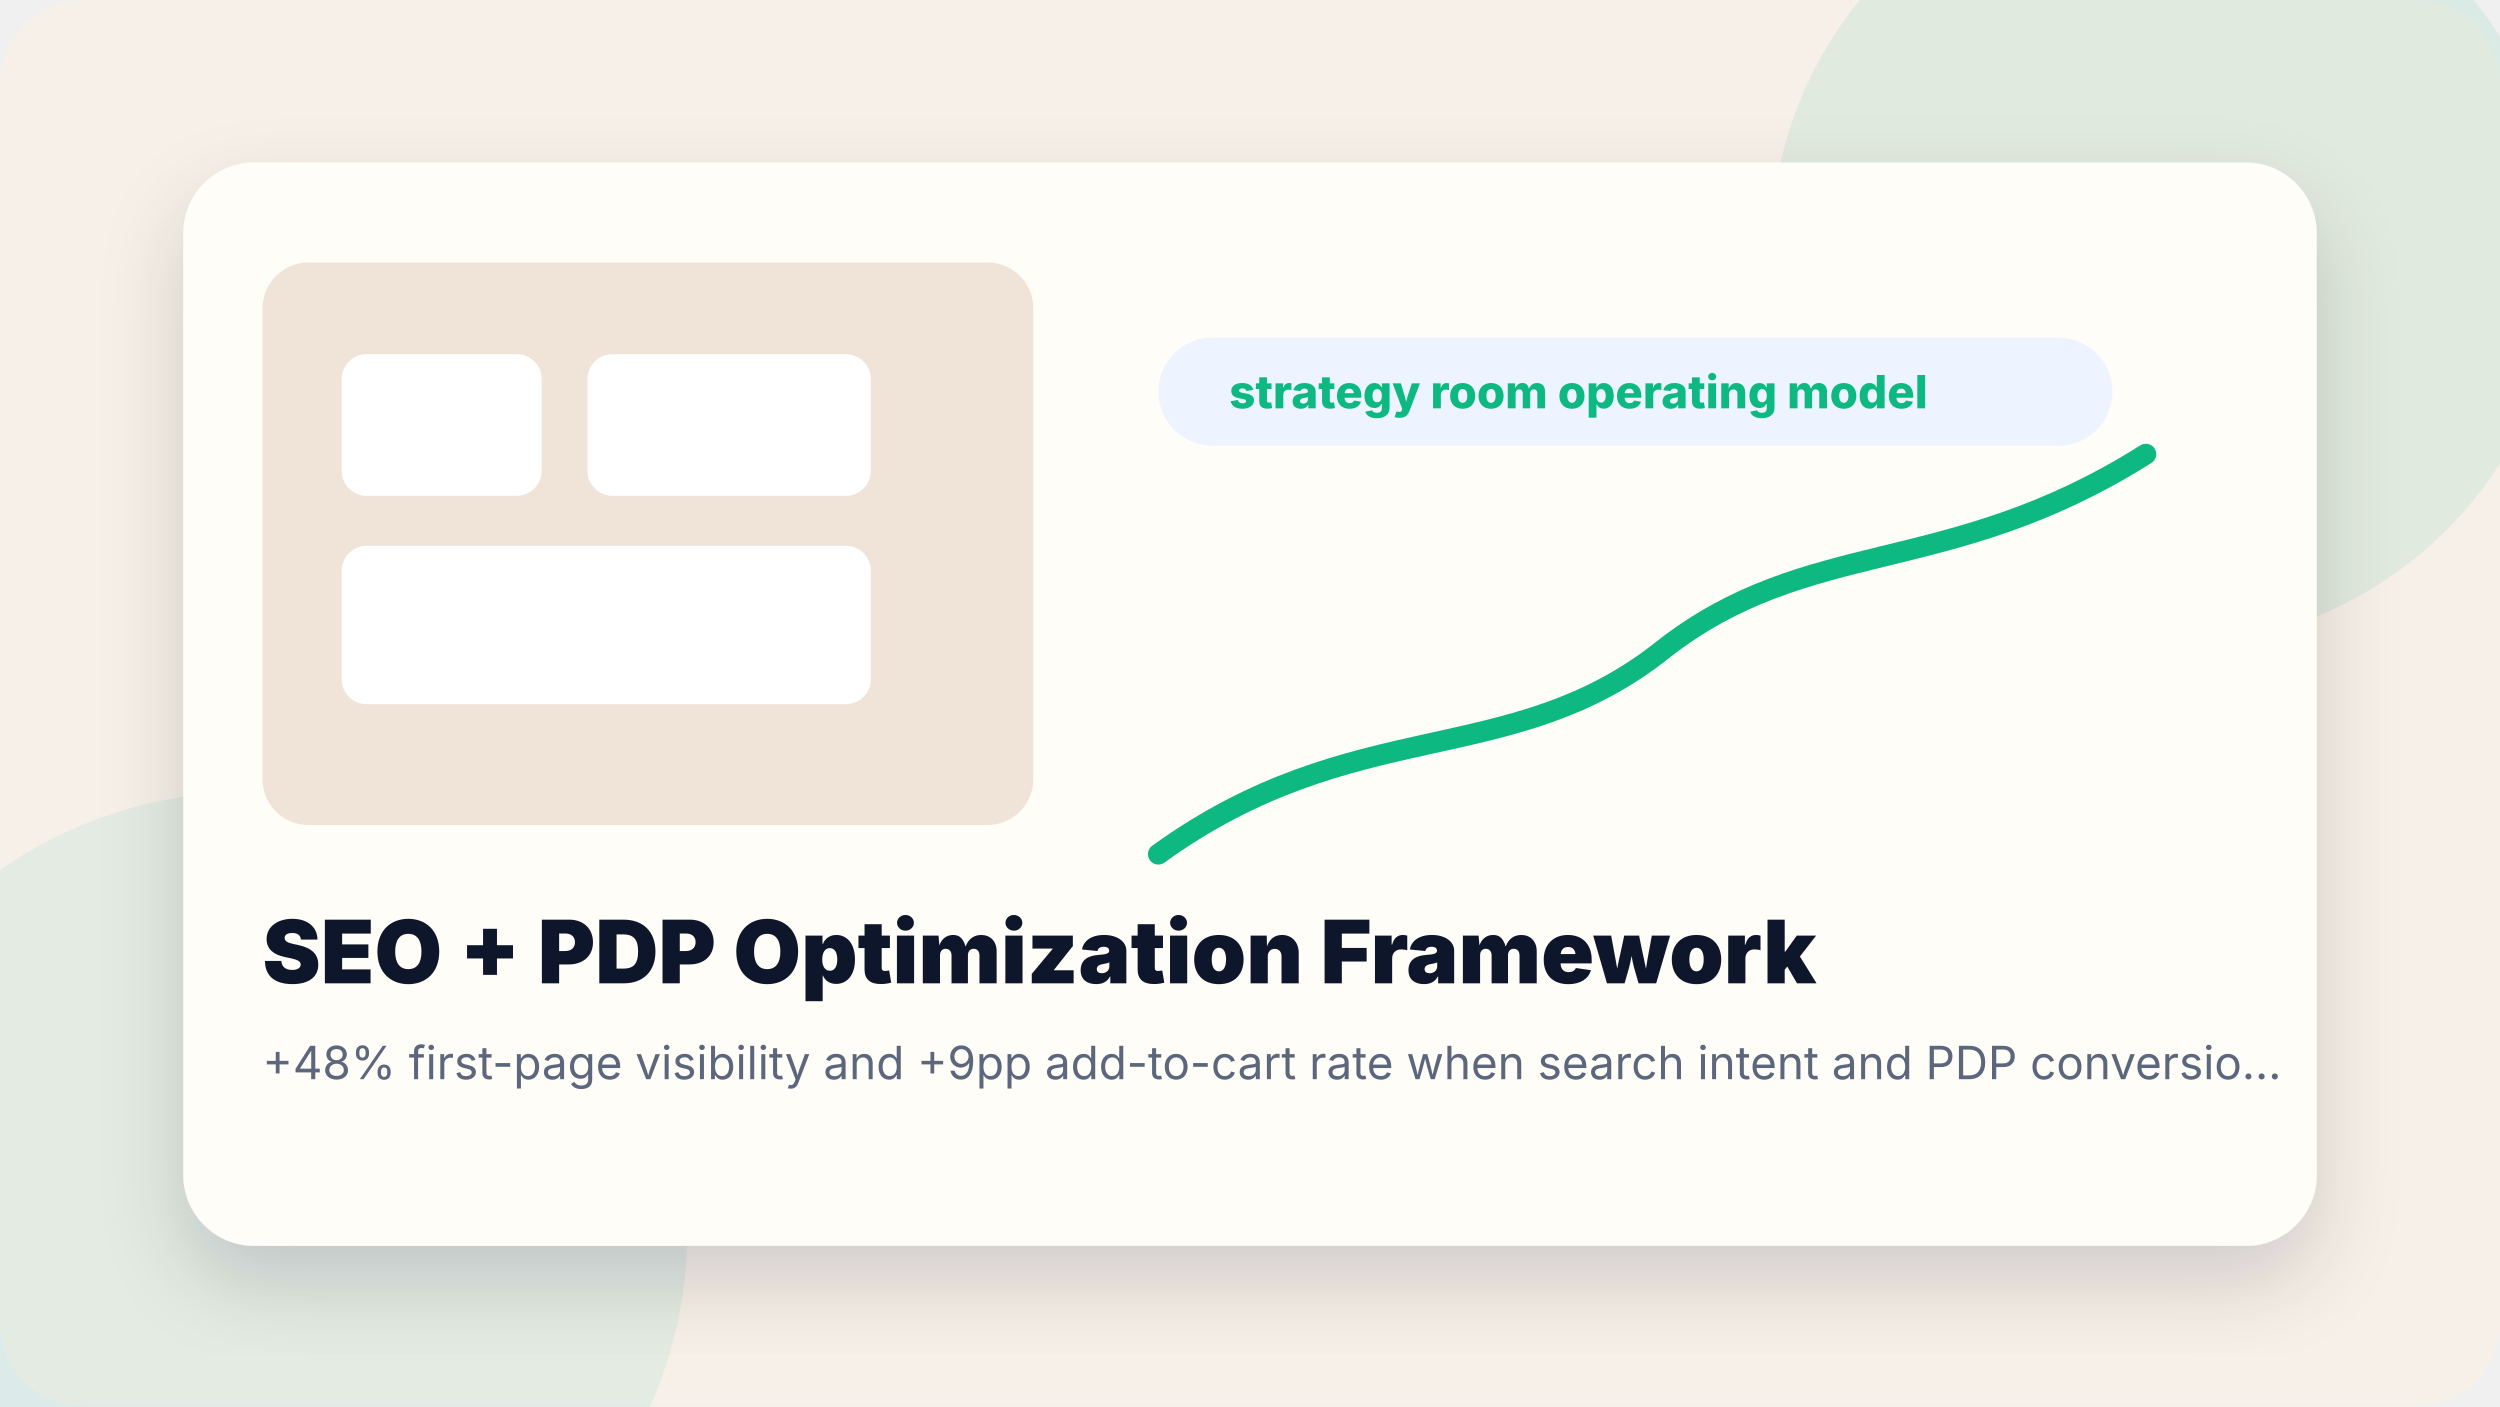
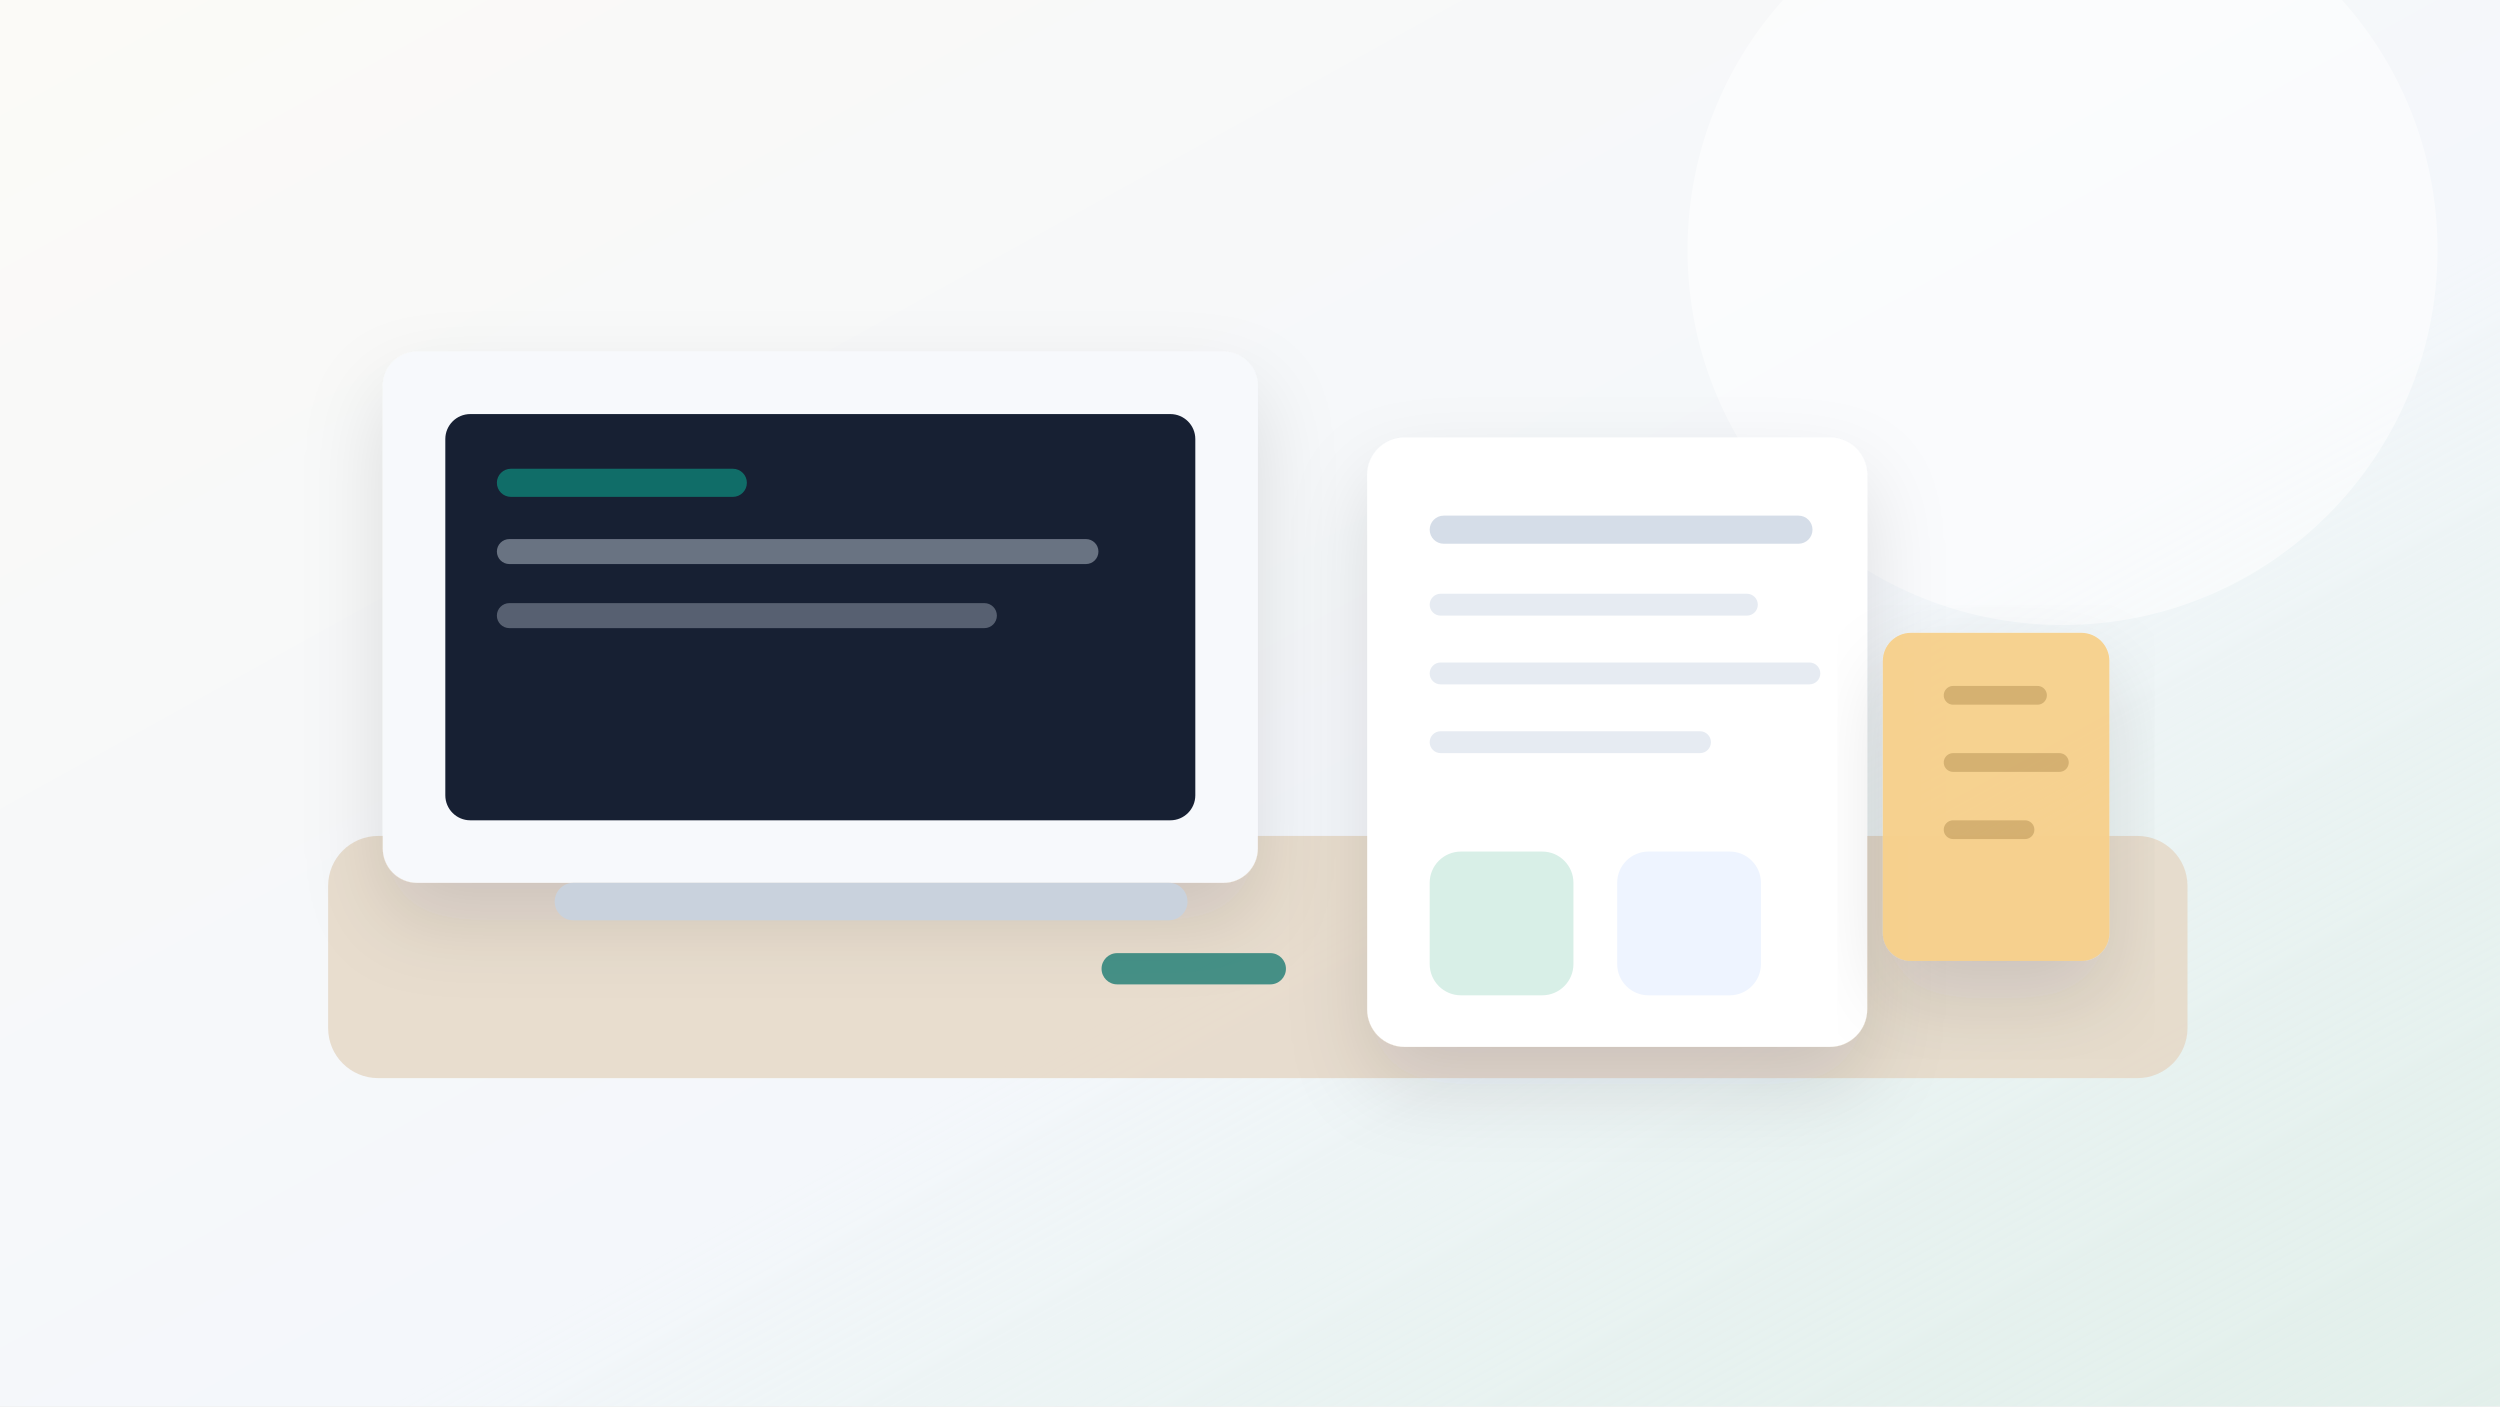
- <svg xmlns="http://www.w3.org/2000/svg" width="1200" height="675" viewBox="0 0 1200 675">
+ <svg xmlns="http://www.w3.org/2000/svg" width="1600" height="900" viewBox="0 0 1600 900" role="img">
  <defs>
-     <filter id="shadow">
-       <feDropShadow dx="0" dy="18" stdDeviation="20" flood-color="#0f172a" flood-opacity="0.16" />
+     <linearGradient id="bg" x1="0" x2="1" y1="0" y2="1">
+       <stop offset="0" stop-color="#fbfaf7" />
+       <stop offset="0.58" stop-color="#f4f7fb" />
+       <stop offset="1" stop-color="#d8efe7" stop-opacity="0.55" />
+     </linearGradient>
+     <filter id="shadow" x="-20%" y="-20%" width="140%" height="150%">
+       <feDropShadow dx="0" dy="24" stdDeviation="26" flood-color="#0f172a" flood-opacity="0.12" />
    </filter>
  </defs>
-   <rect width="1200" height="675" rx="40" fill="#f7f0e8" />
-   <circle cx="1040" cy="120" r="190" fill="#10b981" opacity="0.10" />
-   <circle cx="120" cy="590" r="210" fill="#14b8a6" opacity="0.09" />
-   <g filter="url(#shadow)">
-     <rect x="88" y="78" width="1024" height="520" rx="34" fill="#fffdf8" />
-     <rect x="126" y="126" width="370" height="270" rx="22" fill="#efe4d7" />
-     <rect x="164" y="170" width="96" height="68" rx="12" fill="#ffffff" />
-     <rect x="282" y="170" width="136" height="68" rx="12" fill="#ffffff" />
-     <rect x="164" y="262" width="254" height="76" rx="12" fill="#ffffff" />
-     <path d="M556 410 C650 342 725 370 798 312 C868 257 935 278 1030 218" fill="none" stroke="#10b981" stroke-width="10" stroke-linecap="round" />
-     <rect x="556" y="162" width="458" height="52" rx="26" fill="#eef4ff" />
-     <text x="590" y="196" font-family="Inter, Arial" font-size="22" font-weight="800" fill="#10b981">strategy room operating model</text>
-     <text x="126" y="472" font-family="Inter, Arial" font-size="42" font-weight="900" fill="#0f172a">SEO + PDP Optimization Framework</text>
-     <text x="126" y="518" font-family="Inter, Arial" font-size="22" fill="#5b667b">+48% first-page visibility and +9pp add-to-cart rate when search intent and PDP conversio...</text>
+   <rect width="1600" height="900" fill="url(#bg)" />
+   <circle cx="1320" cy="160" r="240" fill="#fff" opacity="0.55" />
+   <g transform="translate(0 0) scale(1)">
+     <rect x="210" y="535" width="1190" height="155" rx="32" fill="#e5d7c5" opacity="0.82" />
+     <rect x="245" y="225" width="560" height="340" rx="22" fill="#f7f9fc" filter="url(#shadow)" />
+     <rect x="285" y="265" width="480" height="260" rx="16" fill="#172033" />
+     <rect x="318" y="300" width="160" height="18" rx="9" fill="#0f766e" opacity="0.9" />
+     <rect x="318" y="345" width="385" height="16" rx="8" fill="#dbe4ef" opacity="0.42" />
+     <rect x="318" y="386" width="320" height="16" rx="8" fill="#dbe4ef" opacity="0.33" />
+     <rect x="355" y="565" width="405" height="24" rx="12" fill="#c9d2dd" />
+     <rect x="875" y="280" width="320" height="390" rx="24" fill="#fff" filter="url(#shadow)" />
+     <rect x="915" y="330" width="245" height="18" rx="9" fill="#d5dde8" />
+     <rect x="915" y="380" width="210" height="14" rx="7" fill="#e6ebf2" />
+     <rect x="915" y="424" width="250" height="14" rx="7" fill="#e6ebf2" />
+     <rect x="915" y="468" width="180" height="14" rx="7" fill="#e6ebf2" />
+     <rect x="915" y="545" width="92" height="92" rx="20" fill="#d8efe7" />
+     <rect x="1035" y="545" width="92" height="92" rx="20" fill="#eef4ff" />
+     <rect x="1205" y="405" width="145" height="210" rx="18" fill="#f7d08a" filter="url(#shadow)" opacity="0.95" />
+     <path d="M1250 445h54M1250 488h68M1250 531h46" stroke="#7c5b22" stroke-width="12" stroke-linecap="round" opacity="0.28" />
+     <rect x="705" y="610" width="118" height="20" rx="10" fill="#0f766e" opacity="0.75" />
  </g>
</svg>
